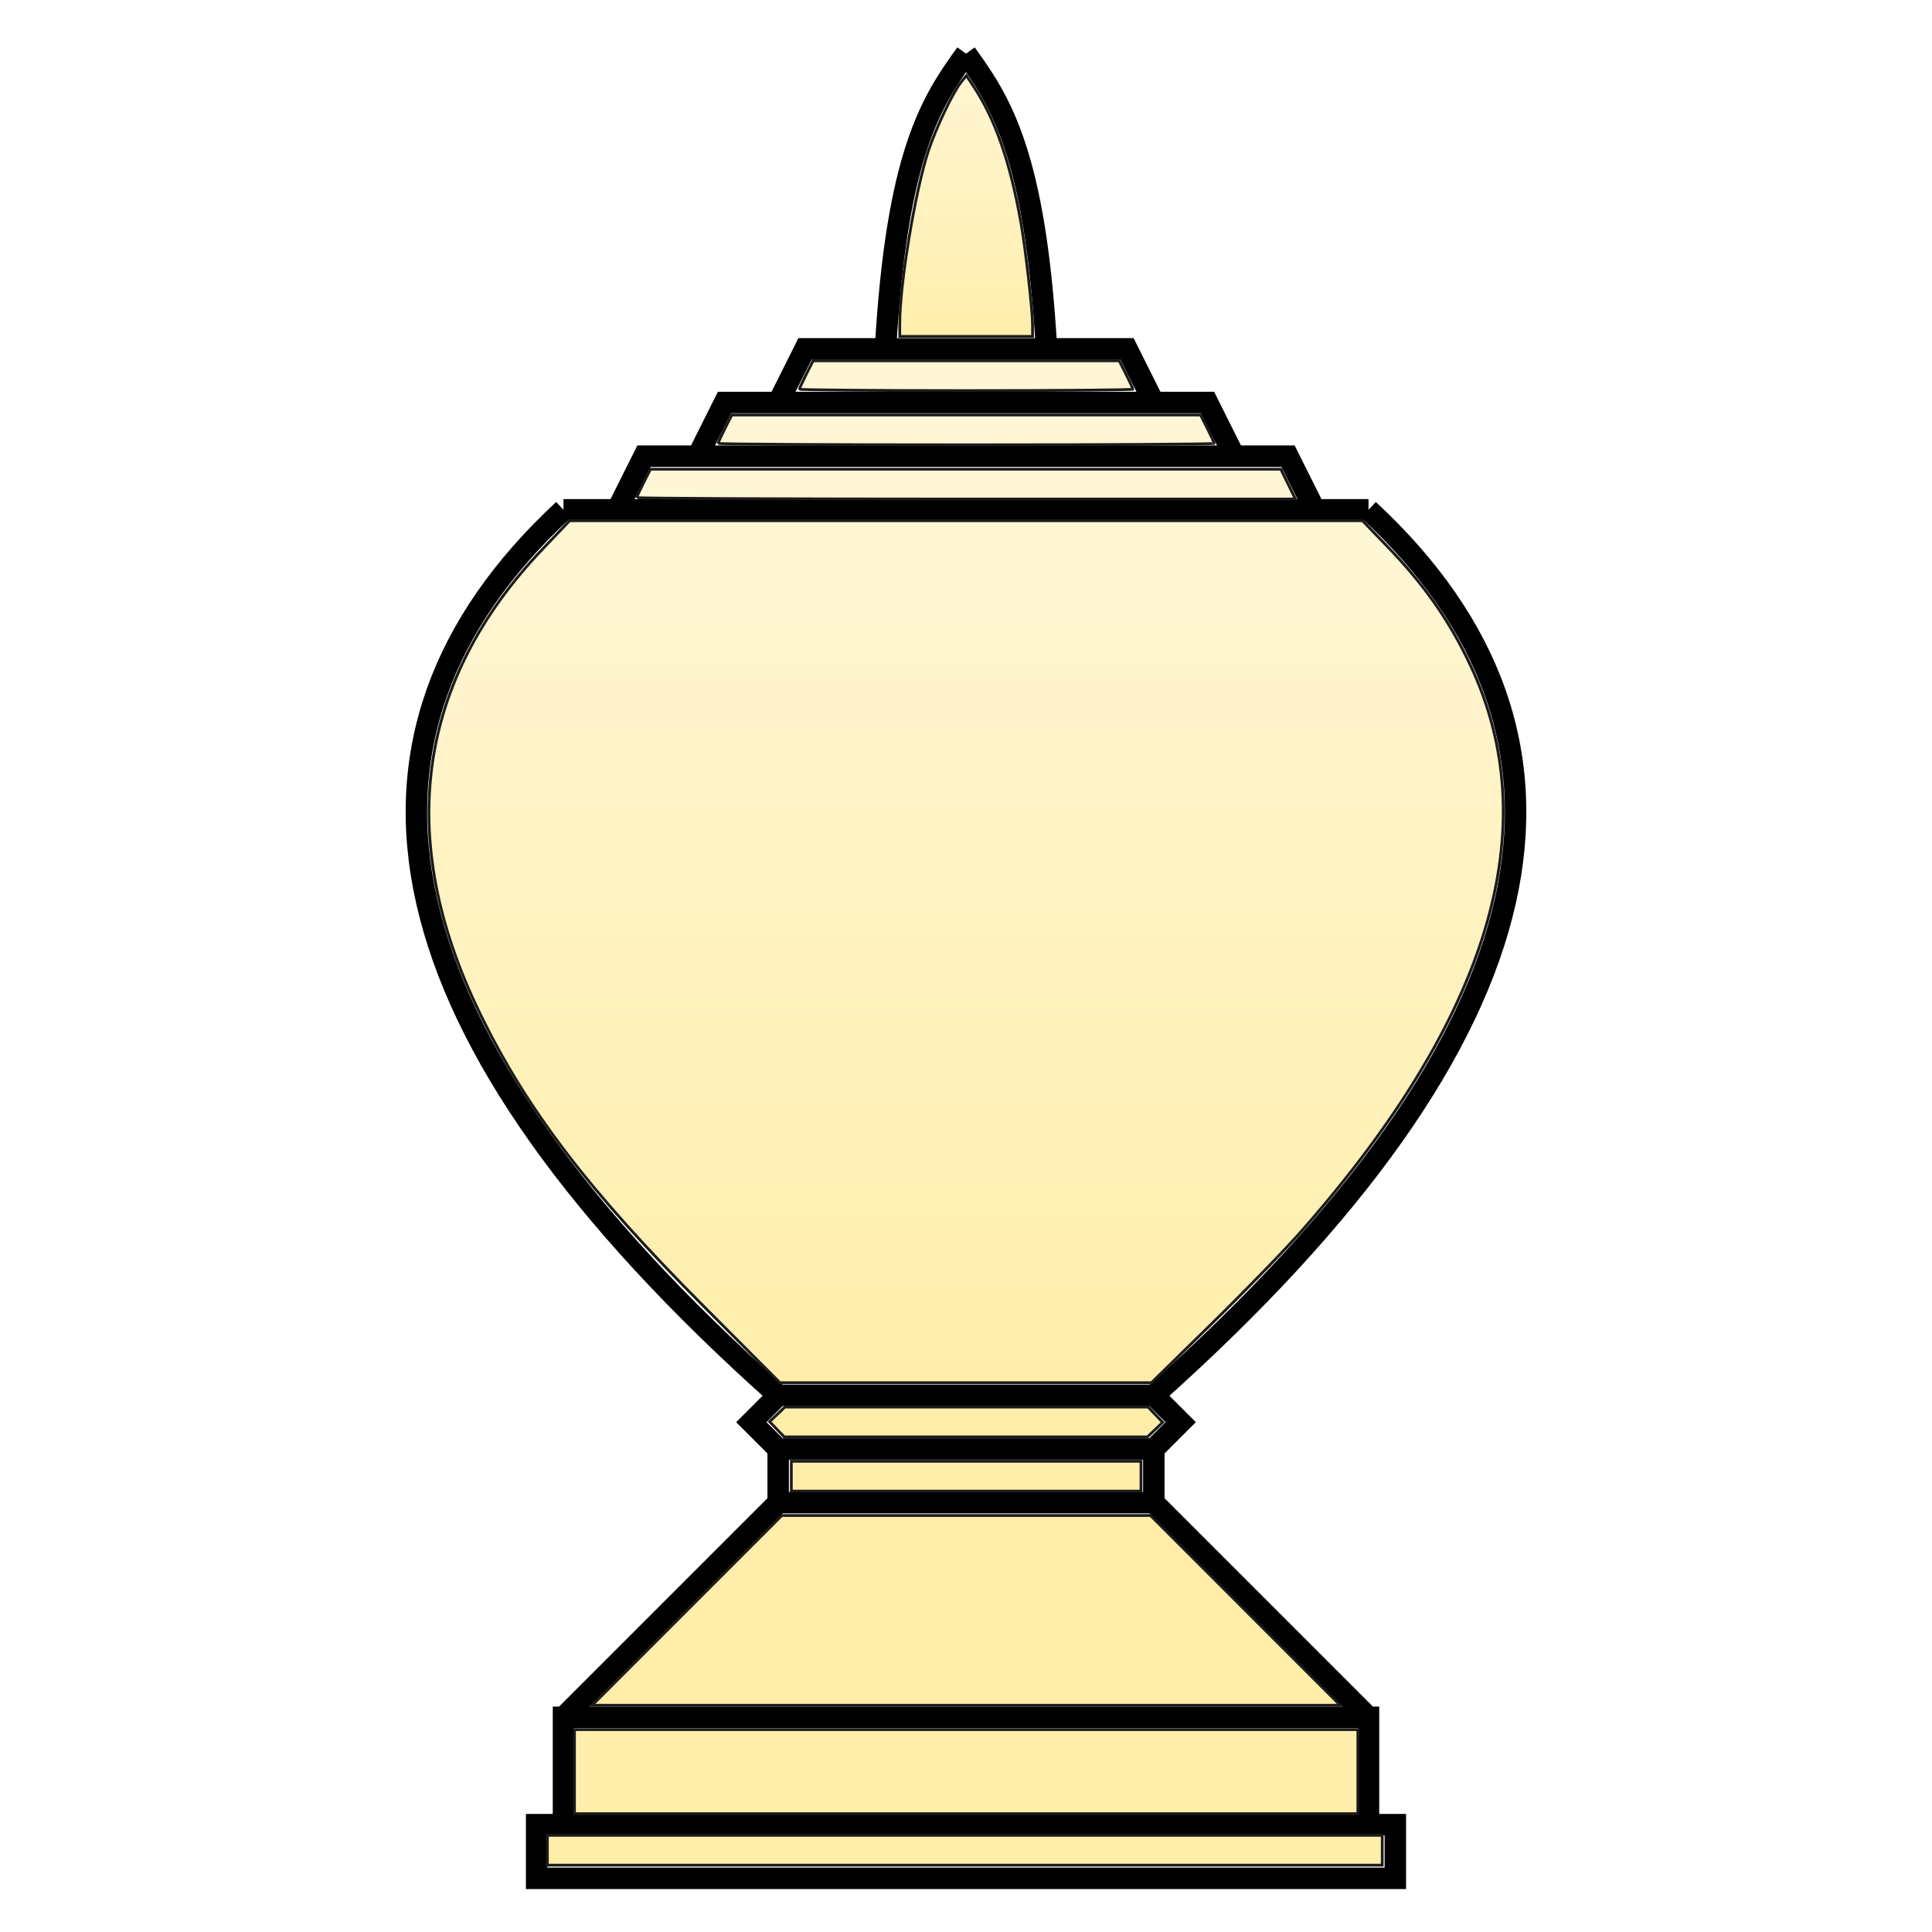
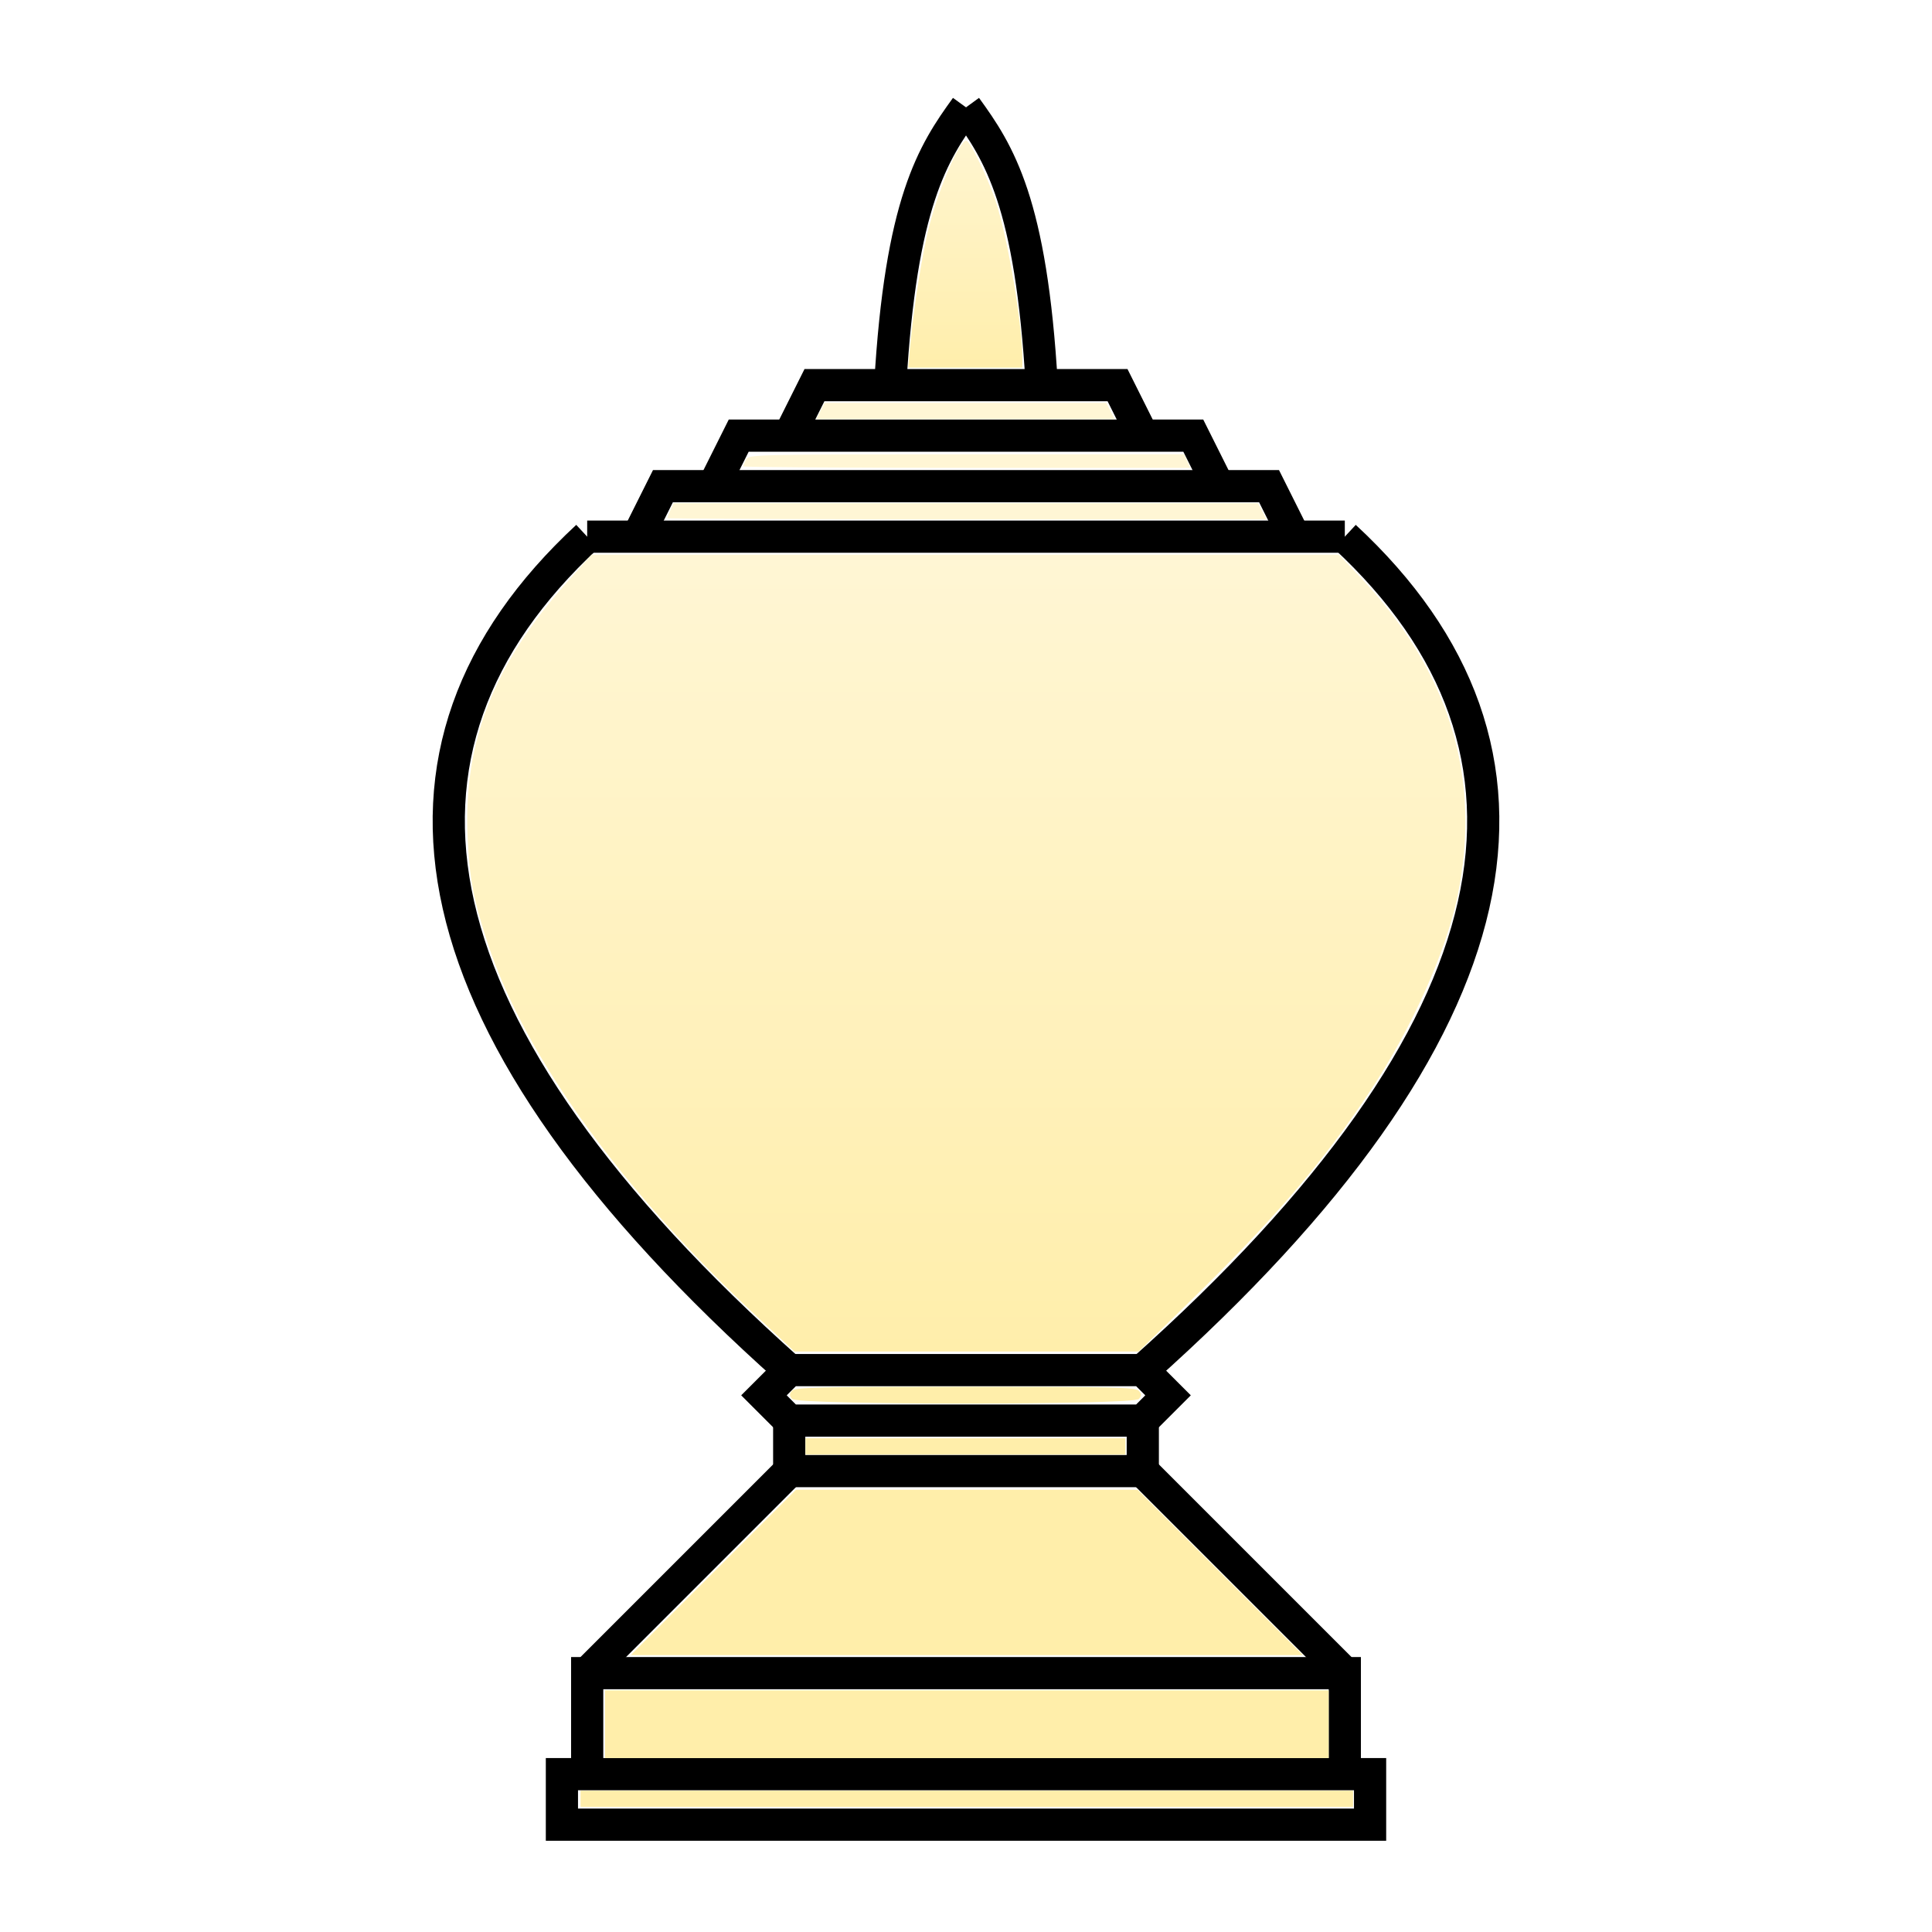
<svg xmlns="http://www.w3.org/2000/svg" xmlns:xlink="http://www.w3.org/1999/xlink" width="360" height="360" viewBox="0 0 95.25 95.25" version="1.1" id="svg8">
  <defs id="defs2">
-     <linearGradient id="linearGradient1645">
-       <stop style="stop-color:#fff6d5;stop-opacity:1;" offset="0" id="stop1641" />
-       <stop style="stop-color:#ffeeaa;stop-opacity:1" offset="1" id="stop1643" />
+     <linearGradient id="linearGradient2589">
+       <stop style="stop-color:#fff6d5;stop-opacity:1;" offset="0" id="stop2585" />
+       <stop style="stop-color:#ffeeaa;stop-opacity:1" offset="1" id="stop2587" />
    </linearGradient>
-     <linearGradient id="linearGradient1631">
-       <stop style="stop-color:#fff6d5;stop-opacity:1;" offset="0" id="stop1627" />
-       <stop style="stop-color:#ffeeaa;stop-opacity:1" offset="1" id="stop1629" />
-     </linearGradient>
-     <linearGradient xlink:href="#linearGradient1631" id="linearGradient1633" x1="180" y1="95" x2="180" y2="260" gradientUnits="userSpaceOnUse" />
-     <linearGradient xlink:href="#linearGradient1645" id="linearGradient1647" x1="180" y1="10" x2="180" y2="65" gradientUnits="userSpaceOnUse" />
+     <linearGradient xlink:href="#linearGradient2589" id="linearGradient2591" x1="180" y1="100" x2="180" y2="255" gradientUnits="userSpaceOnUse" />
+     <linearGradient xlink:href="#linearGradient2589" id="linearGradient2599" x1="180" y1="20" x2="180" y2="70" gradientUnits="userSpaceOnUse" />
  </defs>
  <g id="layer1" transform="translate(0,-201.75)">
-     <path style="fill:none;stroke:#000000;stroke-width:1.058;stroke-miterlimit:4;stroke-dasharray:none" d="m 47.625,270.542 h -9.26 l -1.323,1.323 1.323,1.323 h 9.26" id="path601" />
-     <path style="fill:none;stroke:#000000;stroke-width:1.058;stroke-miterlimit:4;stroke-dasharray:none" d="m 38.365,273.187 v 2.646 h 9.26" id="path603" />
-     <path style="fill:none;stroke:#000000;stroke-width:1.058;stroke-miterlimit:4;stroke-dasharray:none" d="M 47.625,294.354 H 26.458 l 0,-2.646 H 47.625" id="path1287" />
-     <path style="fill:none;stroke:#000000;stroke-width:1.058;stroke-miterlimit:4;stroke-dasharray:none" d="m 27.781,291.708 v -5.292 h 19.844" id="path1289" />
-     <path style="fill:none;stroke:#000000;stroke-width:1.058;stroke-miterlimit:4;stroke-dasharray:none" d="M 38.365,275.833 27.781,286.417" id="path1291" />
-     <path style="fill:none;stroke:#000000;stroke-width:1.058;stroke-miterlimit:4;stroke-dasharray:none" d="M 38.365,270.542 C 18.321,252.667 15.736,238.051 27.781,226.885" id="path1293" />
-     <path style="fill:none;stroke:#000000;stroke-width:1.058;stroke-miterlimit:4;stroke-dasharray:none" d="M 27.781,226.885 H 47.625" id="path1295" />
-     <path style="fill:none;stroke:#000000;stroke-width:1.058;stroke-miterlimit:4;stroke-dasharray:none" d="M 30.427,226.885 31.75,224.24 h 15.875" id="path1303" />
-     <path style="fill:none;stroke:#000000;stroke-width:1.058;stroke-miterlimit:4;stroke-dasharray:none" d="m 34.396,224.24 1.323,-2.646 h 11.906" id="path1305" />
-     <path style="fill:none;stroke:#000000;stroke-width:1.058;stroke-miterlimit:4;stroke-dasharray:none" d="m 38.365,221.594 1.323,-2.646 h 7.937" id="path1307" />
-     <path style="fill:none;stroke:#000000;stroke-width:1.058;stroke-miterlimit:4;stroke-dasharray:none" d="m 43.656,218.948 c 0.55,-9.574 2.242,-12.173 3.969,-14.552" id="path1309" />
-     <path style="fill:none;stroke:#000000;stroke-width:1.058;stroke-miterlimit:4;stroke-dasharray:none" d="m 47.625,270.542 h 9.26 l 1.323,1.323 -1.323,1.323 h -9.26" id="path601-2" />
-     <path style="fill:none;stroke:#000000;stroke-width:1.058;stroke-miterlimit:4;stroke-dasharray:none" d="m 56.885,273.187 v 2.646 h -9.26" id="path603-6" />
-     <path style="fill:none;stroke:#000000;stroke-width:1.058;stroke-miterlimit:4;stroke-dasharray:none" d="M 47.625,294.354 H 68.792 V 291.708 H 47.625" id="path1287-1" />
-     <path style="fill:none;stroke:#000000;stroke-width:1.058;stroke-miterlimit:4;stroke-dasharray:none" d="m 67.469,291.708 v -5.292 H 47.625" id="path1289-8" />
-     <path style="fill:none;stroke:#000000;stroke-width:1.058;stroke-miterlimit:4;stroke-dasharray:none" d="M 56.885,275.833 67.469,286.417" id="path1291-7" />
-     <path style="fill:none;stroke:#000000;stroke-width:1.058;stroke-miterlimit:4;stroke-dasharray:none" d="M 56.885,270.542 C 76.929,252.667 79.514,238.051 67.469,226.885" id="path1293-9" />
-     <path style="fill:none;stroke:#000000;stroke-width:1.058;stroke-miterlimit:4;stroke-dasharray:none" d="M 67.469,226.885 H 47.625" id="path1295-2" />
-     <path style="fill:none;stroke:#000000;stroke-width:1.058;stroke-miterlimit:4;stroke-dasharray:none" d="M 64.823,226.885 63.5,224.24 H 47.625" id="path1303-0" />
-     <path style="fill:none;stroke:#000000;stroke-width:1.058;stroke-miterlimit:4;stroke-dasharray:none" d="M 60.854,224.24 59.531,221.594 H 47.625" id="path1305-2" />
-     <path style="fill:none;stroke:#000000;stroke-width:1.058;stroke-miterlimit:4;stroke-dasharray:none" d="M 56.885,221.594 55.562,218.948 h -7.937" id="path1307-3" />
-     <path style="fill:none;stroke:#000000;stroke-width:1.058;stroke-miterlimit:4;stroke-dasharray:none" d="M 51.594,218.948 C 51.043,209.374 49.352,206.775 47.625,204.396" id="path1309-7" />
-     <path style="fill:url(#linearGradient1633);stroke:#1b1b1b;stroke-width:0.515;stroke-miterlimit:4;stroke-dasharray:none;stroke-opacity:1;fill-opacity:1" d="M 131.343,243.627 C 109.716,221.954 98.11,206.757 89.302,188.578 73.618,156.21 77.646,126.897 101.164,102.246 l 4.978,-5.218 h 73.866 73.866 l 4.533,4.686 c 6.904,7.137 11.602,13.827 15.508,22.086 14.303,30.241 3.813,65.541 -31.367,105.557 -3.053,3.472 -10.6,11.257 -16.771,17.299 l -11.22,10.985 h -34.614 -34.614 z" id="path1607" transform="matrix(0.2645833,0,0,0.2645833,0,201.75)" />
-     <path style="fill:#fff6d5;stroke:#1b1b1b;stroke-width:0.515;stroke-miterlimit:4;stroke-dasharray:none;stroke-opacity:1" d="m 118.662,92.718 c 0,-0.148 0.572,-1.398 1.271,-2.778 l 1.271,-2.509 h 58.728 58.728 l 1.362,2.778 1.362,2.778 h -61.361 c -33.749,0 -61.361,-0.121 -61.361,-0.269 z" id="path1609" transform="matrix(0.2645833,0,0,0.2645833,0,201.75)" />
-     <path style="fill:#fff6d5;stroke:#1b1b1b;stroke-width:0.515;stroke-miterlimit:4;stroke-dasharray:none;stroke-opacity:1" d="m 133.815,82.617 c 0,-0.148 0.572,-1.398 1.271,-2.778 l 1.271,-2.509 h 43.672 43.672 l 1.271,2.509 c 0.699,1.38 1.271,2.63 1.271,2.778 0,0.148 -20.797,0.269 -46.214,0.269 -25.418,0 -46.214,-0.121 -46.214,-0.269 z" id="path1611" transform="matrix(0.2645833,0,0,0.2645833,0,201.75)" />
-     <path style="fill:#fff6d5;stroke:#1b1b1b;stroke-width:0.515;stroke-miterlimit:4;stroke-dasharray:none;stroke-opacity:1" d="m 148.967,72.515 c 0,-0.148 0.572,-1.398 1.271,-2.778 l 1.271,-2.509 h 28.52 28.52 l 1.271,2.509 c 0.699,1.38 1.271,2.63 1.271,2.778 0,0.148 -13.978,0.269 -31.062,0.269 -17.084,0 -31.062,-0.121 -31.062,-0.269 z" id="path1613" transform="matrix(0.2645833,0,0,0.2645833,0,201.75)" />
-     <path style="fill:url(#linearGradient1647);stroke:#1b1b1b;stroke-width:0.515;stroke-miterlimit:4;stroke-dasharray:none;stroke-opacity:1;fill-opacity:1" d="m 167.655,60.284 c 0.002,-7.382 2.915,-24.932 5.346,-32.202 1.471,-4.401 4.58,-10.915 6.11,-12.804 l 0.965,-1.191 1.306,1.973 c 4.052,6.123 6.799,13.975 8.801,25.157 0.899,5.023 2.209,16.445 2.216,19.319 l 0.005,2.147 h -12.374 -12.374 l 6.1e-4,-2.399 z" id="path1615" transform="matrix(0.2645833,0,0,0.2645833,0,201.75)" />
-     <path style="fill:#ffeeaa;stroke:#1b1b1b;stroke-width:0.515;stroke-miterlimit:4;stroke-dasharray:none;stroke-opacity:1" d="m 144.766,266.325 -1.359,-1.419 1.419,-1.359 1.419,-1.359 h 33.844 33.844 l 1.359,1.419 1.359,1.419 -1.419,1.359 -1.419,1.359 h -33.844 -33.844 z" id="path1617" transform="matrix(0.2645833,0,0,0.2645833,0,201.75)" />
-     <path style="fill:#ffeeaa;stroke:#1b1b1b;stroke-width:0.515;stroke-miterlimit:4;stroke-dasharray:none;stroke-opacity:1" d="m 147.452,275.068 v -2.778 h 32.577 32.577 v 2.778 2.778 h -32.577 -32.577 z" id="path1619" transform="matrix(0.2645833,0,0,0.2645833,0,201.75)" />
-     <path style="fill:#ffeeaa;stroke:#1b1b1b;stroke-width:0.515;stroke-miterlimit:4;stroke-dasharray:none;stroke-opacity:1" d="m 128.006,300.069 17.672,-17.678 h 34.351 34.351 l 17.672,17.678 17.672,17.678 h -69.695 -69.695 z" id="path1621" transform="matrix(0.2645833,0,0,0.2645833,0,201.75)" />
-     <path style="fill:#ffeeaa;stroke:#1b1b1b;stroke-width:0.515;stroke-miterlimit:4;stroke-dasharray:none;stroke-opacity:1" d="m 107.046,330.121 v -7.829 h 72.984 72.984 v 7.829 7.829 h -72.984 -72.984 z" id="path1623" transform="matrix(0.2645833,0,0,0.2645833,0,201.75)" />
-     <path style="fill:#ffeeaa;stroke:#1b1b1b;stroke-width:0.515;stroke-miterlimit:4;stroke-dasharray:none;stroke-opacity:1" d="m 101.995,344.768 v -2.778 h 77.782 77.782 v 2.778 2.778 h -77.782 -77.782 z" id="path1625" transform="matrix(0.2645833,0,0,0.2645833,0,201.75)" />
+     <path style="fill:none;stroke:#000000;stroke-width:1.587;stroke-miterlimit:4;stroke-dasharray:none" d="m 47.625,269.297 h -8.716 l -1.245,1.245 1.245,1.245 h 8.716" id="path601" />
+     <path style="fill:none;stroke:#000000;stroke-width:1.587;stroke-miterlimit:4;stroke-dasharray:none" d="m 38.909,271.787 v 2.49 h 8.716" id="path603" />
+     <path style="fill:none;stroke:#000000;stroke-width:1.587;stroke-miterlimit:4;stroke-dasharray:none" d="M 47.625,291.708 H 27.703 v -2.49 h 19.922" id="path1287" />
+     <path style="fill:none;stroke:#000000;stroke-width:1.587;stroke-miterlimit:4;stroke-dasharray:none" d="m 28.949,289.218 v -4.98 h 18.676" id="path1289" />
+     <path style="fill:none;stroke:#000000;stroke-width:1.587;stroke-miterlimit:4;stroke-dasharray:none" d="m 38.909,274.277 -9.961,9.961" id="path1291" />
+     <path style="fill:none;stroke:#000000;stroke-width:1.587;stroke-miterlimit:4;stroke-dasharray:none" d="M 38.909,269.297 C 20.045,252.473 17.612,238.717 28.949,228.208" id="path1293" />
+     <path style="fill:none;stroke:#000000;stroke-width:1.587;stroke-miterlimit:4;stroke-dasharray:none" d="M 28.949,228.208 H 47.625" id="path1295" />
+     <path style="fill:none;stroke:#000000;stroke-width:1.587;stroke-miterlimit:4;stroke-dasharray:none" d="m 31.439,228.208 1.245,-2.49 h 14.941" id="path1303" />
+     <path style="fill:none;stroke:#000000;stroke-width:1.587;stroke-miterlimit:4;stroke-dasharray:none" d="m 35.174,225.718 1.245,-2.49 h 11.206" id="path1305" />
+     <path style="fill:none;stroke:#000000;stroke-width:1.587;stroke-miterlimit:4;stroke-dasharray:none" d="m 38.909,223.228 1.245,-2.49 h 7.471" id="path1307" />
+     <path style="fill:none;stroke:#000000;stroke-width:1.587;stroke-miterlimit:4;stroke-dasharray:none" d="m 43.89,220.738 c 0.518,-9.011 2.11,-11.457 3.735,-13.696" id="path1309" />
+     <path style="fill:none;stroke:#000000;stroke-width:1.587;stroke-miterlimit:4;stroke-dasharray:none" d="m 47.625,269.297 h 8.716 l 1.245,1.245 -1.245,1.245 H 47.625" id="path601-2" />
+     <path style="fill:none;stroke:#000000;stroke-width:1.587;stroke-miterlimit:4;stroke-dasharray:none" d="m 56.341,271.787 v 2.49 H 47.625" id="path603-6" />
+     <path style="fill:none;stroke:#000000;stroke-width:1.587;stroke-miterlimit:4;stroke-dasharray:none" d="m 47.625,291.708 h 19.922 v -2.49 H 47.625" id="path1287-1" />
+     <path style="fill:none;stroke:#000000;stroke-width:1.587;stroke-miterlimit:4;stroke-dasharray:none" d="m 66.301,289.218 v -4.98 H 47.625" id="path1289-8" />
+     <path style="fill:none;stroke:#000000;stroke-width:1.587;stroke-miterlimit:4;stroke-dasharray:none" d="m 56.341,274.277 9.961,9.961" id="path1291-7" />
+     <path style="fill:none;stroke:#000000;stroke-width:1.587;stroke-miterlimit:4;stroke-dasharray:none" d="M 56.341,269.297 C 75.205,252.473 77.638,238.717 66.301,228.208" id="path1293-9" />
+     <path style="fill:none;stroke:#000000;stroke-width:1.587;stroke-miterlimit:4;stroke-dasharray:none" d="M 66.301,228.208 H 47.625" id="path1295-2" />
+     <path style="fill:none;stroke:#000000;stroke-width:1.587;stroke-miterlimit:4;stroke-dasharray:none" d="m 63.811,228.208 -1.245,-2.49 H 47.625" id="path1303-0" />
+     <path style="fill:none;stroke:#000000;stroke-width:1.587;stroke-miterlimit:4;stroke-dasharray:none" d="m 60.076,225.718 -1.245,-2.49 H 47.625" id="path1305-2" />
+     <path style="fill:none;stroke:#000000;stroke-width:1.587;stroke-miterlimit:4;stroke-dasharray:none" d="m 56.341,223.228 -1.245,-2.49 H 47.625" id="path1307-3" />
+     <path style="fill:none;stroke:#000000;stroke-width:1.587;stroke-miterlimit:4;stroke-dasharray:none" d="M 51.36,220.738 C 50.842,211.727 49.251,209.28 47.625,207.042" id="path1309-7" />
+     <path style="fill:url(#linearGradient2591);stroke:#1b1b1b;stroke-width:0;stroke-miterlimit:4;stroke-dasharray:none;stroke-opacity:1;fill-opacity:1" d="m 141.497,245.742 c -25.412,-23.694 -43.429,-48.496 -50.425,-69.413 -2.812,-8.408 -3.611,-12.555 -3.95,-20.513 -0.752,-17.624 4.859,-31.965 18.502,-47.293 l 4.608,-5.177 h 69.616 69.616 l 3.729,3.914 c 16.844,17.681 22.975,37.589 18.394,59.725 -2.151,10.395 -8.579,24.711 -16.361,36.437 -8.638,13.017 -17.691,23.603 -32.927,38.503 l -10.136,9.912 h -32.066 -32.066 z" id="path1774" transform="matrix(0.2645833,0,0,0.2645833,0,201.75)" />
+     <path style="fill:#fff6d5;stroke:#1b1b1b;stroke-width:0;stroke-miterlimit:4;stroke-dasharray:none;stroke-opacity:1" d="m 124.341,96.551 c 0,-0.126 0.264,-0.808 0.586,-1.515 l 0.586,-1.286 h 54.454 54.454 l 0.784,1.515 0.784,1.515 h -55.824 c -30.703,0 -55.824,-0.103 -55.824,-0.229 z" id="path1776" transform="matrix(0.2645833,0,0,0.2645833,0,201.75)" />
+     <path style="fill:#fff6d5;stroke:#1b1b1b;stroke-width:0;stroke-miterlimit:4;stroke-dasharray:none;stroke-opacity:1" d="m 138.483,86.897 c 0,-0.157 0.235,-0.725 0.523,-1.263 0.51,-0.953 1.499,-0.977 41.083,-0.977 h 40.56 l 0.575,1.263 0.575,1.263 h -41.658 c -22.912,0 -41.658,-0.129 -41.658,-0.286 z" id="path1778" transform="matrix(0.2645833,0,0,0.2645833,0,201.75)" />
+     <path style="fill:#fff6d5;stroke:#1b1b1b;stroke-width:0;stroke-miterlimit:4;stroke-dasharray:none;stroke-opacity:1" d="m 152.878,76.577 0.784,-1.515 h 26.238 26.238 l 0.784,1.515 0.784,1.515 h -27.805 -27.805 z" id="path1780" transform="matrix(0.2645833,0,0,0.2645833,0,201.75)" />
+     <path style="fill:url(#linearGradient2599);stroke:#1b1b1b;stroke-width:0;stroke-miterlimit:4;stroke-dasharray:none;stroke-opacity:1;fill-opacity:1" d="m 169.557,64.834 c 0.651,-7.316 2.332,-17.918 3.624,-22.852 1.958,-7.478 5.763,-16.132 6.928,-15.754 0.789,0.256 4.217,7.468 5.566,11.711 2.203,6.929 4.828,22.641 4.83,28.916 l 6.1e-4,1.641 H 179.869 169.232 Z" id="path1782" transform="matrix(0.2645833,0,0,0.2645833,0,201.75)" />
+     <path style="fill:#ffeeaa;stroke:#1b1b1b;stroke-width:0;stroke-miterlimit:4;stroke-dasharray:none;stroke-opacity:1" d="m 147.574,260.677 c -0.502,-0.604 -0.502,-0.911 0,-1.515 0.547,-0.659 4.767,-0.758 32.325,-0.758 27.558,0 31.778,0.099 32.325,0.758 0.502,0.604 0.502,0.911 0,1.515 -0.95,1.145 -63.699,1.145 -64.65,0 z" id="path1784" transform="matrix(0.2645833,0,0,0.2645833,0,201.75)" />
+     <path style="fill:#ffeeaa;stroke:#1b1b1b;stroke-width:0;stroke-miterlimit:4;stroke-dasharray:none;stroke-opacity:1" d="m 150.1,269.516 v -1.515 h 29.799 29.799 v 1.515 1.515 h -29.799 -29.799 z" id="path1788" transform="matrix(0.2645833,0,0,0.2645833,0,201.75)" />
+     <path style="fill:#ffeeaa;stroke:#1b1b1b;stroke-width:0;stroke-miterlimit:4;stroke-dasharray:none;stroke-opacity:1" d="m 132.927,293.002 15.399,-15.405 h 31.826 31.826 l 15.399,15.405 15.399,15.405 h -62.623 -62.623 z" id="path1790" transform="matrix(0.2645833,0,0,0.2645833,0,201.75)" />
+     <path style="fill:#ffeeaa;stroke:#1b1b1b;stroke-width:0;stroke-miterlimit:4;stroke-dasharray:none;stroke-opacity:1" d="m 112.724,321.286 v -6.313 h 67.428 67.428 v 6.313 6.313 h -67.428 -67.428 z" id="path1792" transform="matrix(0.2645833,0,0,0.2645833,0,201.75)" />
+     <path style="fill:#ffeeaa;stroke:#1b1b1b;stroke-width:0;stroke-miterlimit:4;stroke-dasharray:none;stroke-opacity:1" d="m 108.178,335.176 v -1.515 h 71.973 71.973 v 1.515 1.515 h -71.973 -71.973 z" id="path1794" transform="matrix(0.2645833,0,0,0.2645833,0,201.75)" />
  </g>
</svg>
